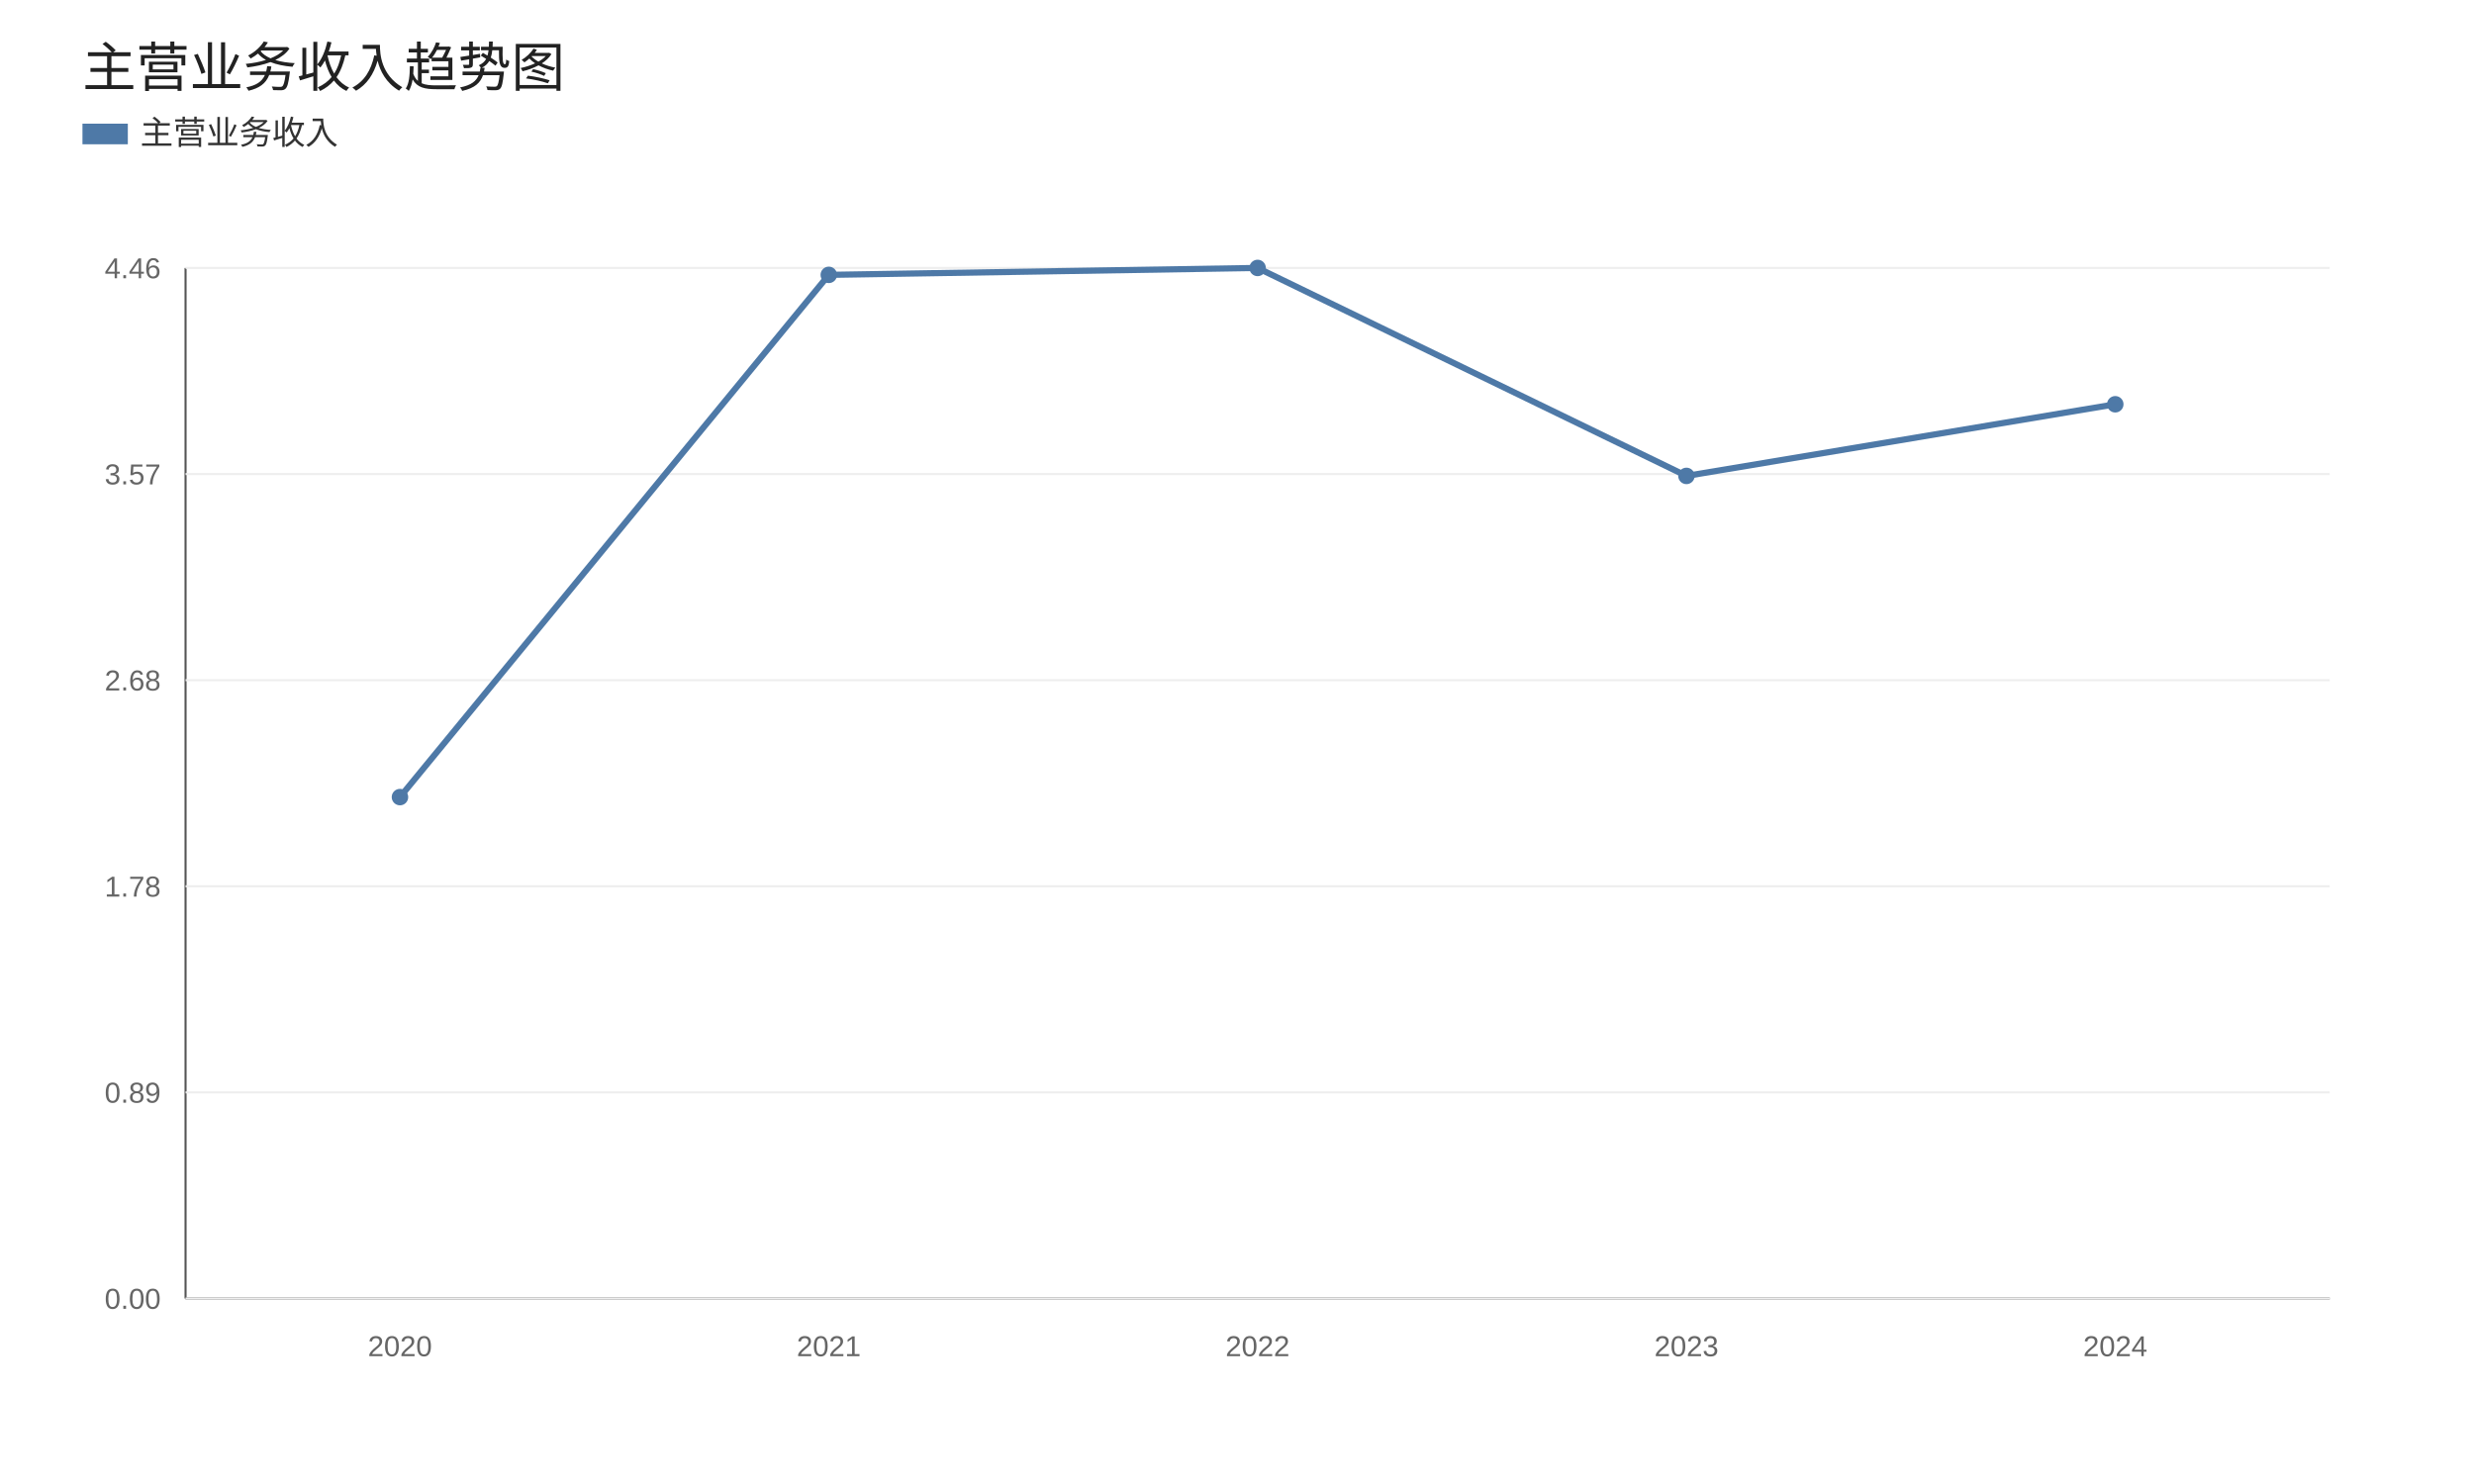
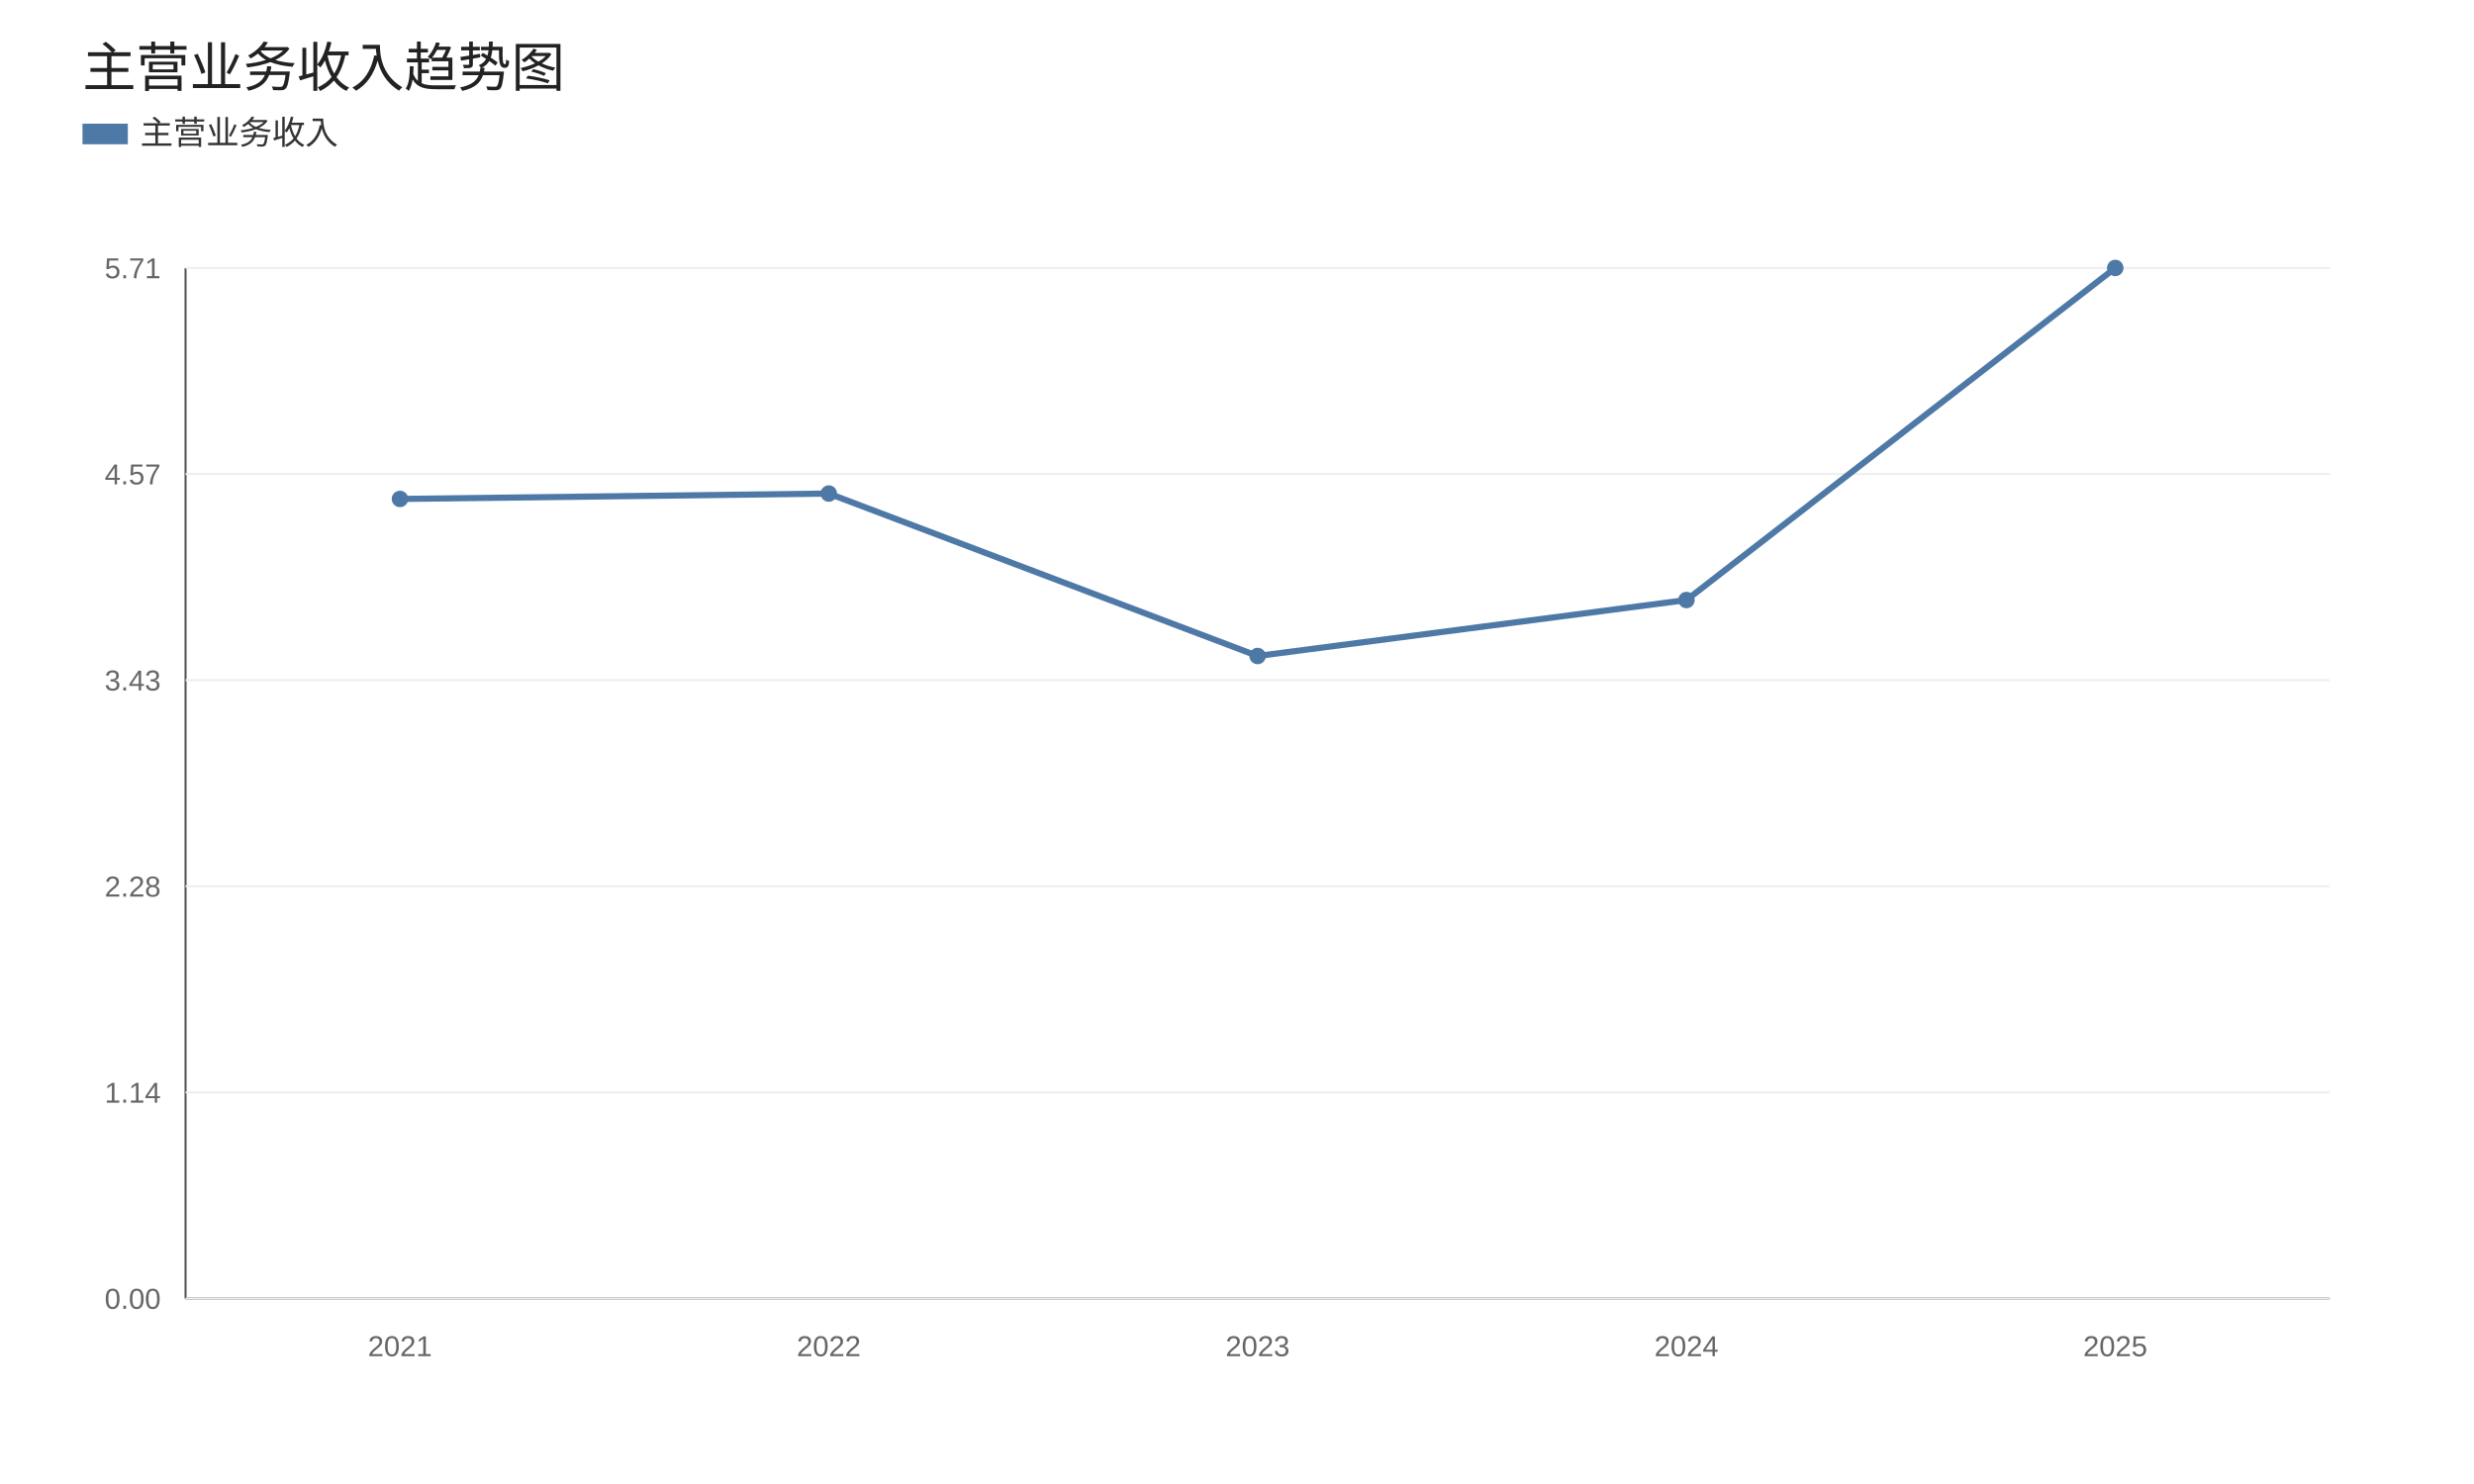
<svg xmlns="http://www.w3.org/2000/svg" width="1200" height="720" viewBox="0 0 1200 720">
  <rect x="0" y="0" width="100%" height="100%" fill="#ffffff" />
  <text x="40" y="42" font-size="26" font-family="Arial, PingFang SC, Microsoft YaHei, sans-serif" fill="#222">主营业务收入趋势图</text>
  <rect x="40" y="60" width="22" height="10" fill="#4E79A7" />
  <text x="68" y="70" font-size="16" font-family="Arial, PingFang SC, Microsoft YaHei, sans-serif" fill="#333">主营业务收入</text>
  <line x1="90" y1="130" x2="90" y2="630" stroke="#555" stroke-width="1" />
  <line x1="90" y1="630.0" x2="1130" y2="630.0" stroke="#555" stroke-width="1" />
  <line x1="90" y1="630.0" x2="1130" y2="630.0" stroke="#eee" stroke-width="1" />
  <text x="78" y="635.0" text-anchor="end" font-size="14" font-family="Arial, PingFang SC, Microsoft YaHei, sans-serif" fill="#666">0.00</text>
  <line x1="90" y1="530.0" x2="1130" y2="530.0" stroke="#eee" stroke-width="1" />
-   <text x="78" y="535.0" text-anchor="end" font-size="14" font-family="Arial, PingFang SC, Microsoft YaHei, sans-serif" fill="#666">0.89</text>
-   <line x1="90" y1="430" x2="1130" y2="430" stroke="#eee" stroke-width="1" />
-   <text x="78" y="435" text-anchor="end" font-size="14" font-family="Arial, PingFang SC, Microsoft YaHei, sans-serif" fill="#666">1.78</text>
+   <text x="78" y="535.0" text-anchor="end" font-size="14" font-family="Arial, PingFang SC, Microsoft YaHei, sans-serif" fill="#666">1.14</text>
+   <line x1="90" y1="430.0" x2="1130" y2="430.0" stroke="#eee" stroke-width="1" />
+   <text x="78" y="435.0" text-anchor="end" font-size="14" font-family="Arial, PingFang SC, Microsoft YaHei, sans-serif" fill="#666">2.28</text>
  <line x1="90" y1="330.0" x2="1130" y2="330.0" stroke="#eee" stroke-width="1" />
-   <text x="78" y="335.0" text-anchor="end" font-size="14" font-family="Arial, PingFang SC, Microsoft YaHei, sans-serif" fill="#666">2.68</text>
-   <line x1="90" y1="230.0" x2="1130" y2="230.0" stroke="#eee" stroke-width="1" />
-   <text x="78" y="235.0" text-anchor="end" font-size="14" font-family="Arial, PingFang SC, Microsoft YaHei, sans-serif" fill="#666">3.57</text>
+   <text x="78" y="335.0" text-anchor="end" font-size="14" font-family="Arial, PingFang SC, Microsoft YaHei, sans-serif" fill="#666">3.43</text>
+   <line x1="90" y1="230" x2="1130" y2="230" stroke="#eee" stroke-width="1" />
+   <text x="78" y="235" text-anchor="end" font-size="14" font-family="Arial, PingFang SC, Microsoft YaHei, sans-serif" fill="#666">4.57</text>
  <line x1="90" y1="130.0" x2="1130" y2="130.0" stroke="#eee" stroke-width="1" />
-   <text x="78" y="135.0" text-anchor="end" font-size="14" font-family="Arial, PingFang SC, Microsoft YaHei, sans-serif" fill="#666">4.46</text>
-   <text x="194.0" y="658" text-anchor="middle" font-size="14" font-family="Arial, PingFang SC, Microsoft YaHei, sans-serif" fill="#666">2020</text>
-   <text x="402.0" y="658" text-anchor="middle" font-size="14" font-family="Arial, PingFang SC, Microsoft YaHei, sans-serif" fill="#666">2021</text>
-   <text x="610.0" y="658" text-anchor="middle" font-size="14" font-family="Arial, PingFang SC, Microsoft YaHei, sans-serif" fill="#666">2022</text>
-   <text x="818.0" y="658" text-anchor="middle" font-size="14" font-family="Arial, PingFang SC, Microsoft YaHei, sans-serif" fill="#666">2023</text>
-   <text x="1026.0" y="658" text-anchor="middle" font-size="14" font-family="Arial, PingFang SC, Microsoft YaHei, sans-serif" fill="#666">2024</text>
-   <polyline fill="none" stroke="#4E79A7" stroke-width="3" points="194.00,386.73 402.00,133.36 610.00,130.00 818.00,230.90 1026.00,196.14" />
-   <circle cx="194.00" cy="386.73" r="4" fill="#4E79A7" />
-   <circle cx="402.00" cy="133.36" r="4" fill="#4E79A7" />
-   <circle cx="610.00" cy="130.00" r="4" fill="#4E79A7" />
-   <circle cx="818.00" cy="230.90" r="4" fill="#4E79A7" />
-   <circle cx="1026.00" cy="196.14" r="4" fill="#4E79A7" />
+   <text x="78" y="135.0" text-anchor="end" font-size="14" font-family="Arial, PingFang SC, Microsoft YaHei, sans-serif" fill="#666">5.71</text>
+   <text x="194.0" y="658" text-anchor="middle" font-size="14" font-family="Arial, PingFang SC, Microsoft YaHei, sans-serif" fill="#666">2021</text>
+   <text x="402.0" y="658" text-anchor="middle" font-size="14" font-family="Arial, PingFang SC, Microsoft YaHei, sans-serif" fill="#666">2022</text>
+   <text x="610.0" y="658" text-anchor="middle" font-size="14" font-family="Arial, PingFang SC, Microsoft YaHei, sans-serif" fill="#666">2023</text>
+   <text x="818.0" y="658" text-anchor="middle" font-size="14" font-family="Arial, PingFang SC, Microsoft YaHei, sans-serif" fill="#666">2024</text>
+   <text x="1026.0" y="658" text-anchor="middle" font-size="14" font-family="Arial, PingFang SC, Microsoft YaHei, sans-serif" fill="#666">2025</text>
+   <polyline fill="none" stroke="#4E79A7" stroke-width="3" points="194.00,242.08 402.00,239.46 610.00,318.27 818.00,291.12 1026.00,130.00" />
+   <circle cx="194.00" cy="242.08" r="4" fill="#4E79A7" />
+   <circle cx="402.00" cy="239.46" r="4" fill="#4E79A7" />
+   <circle cx="610.00" cy="318.27" r="4" fill="#4E79A7" />
+   <circle cx="818.00" cy="291.12" r="4" fill="#4E79A7" />
+   <circle cx="1026.00" cy="130.00" r="4" fill="#4E79A7" />
</svg>
